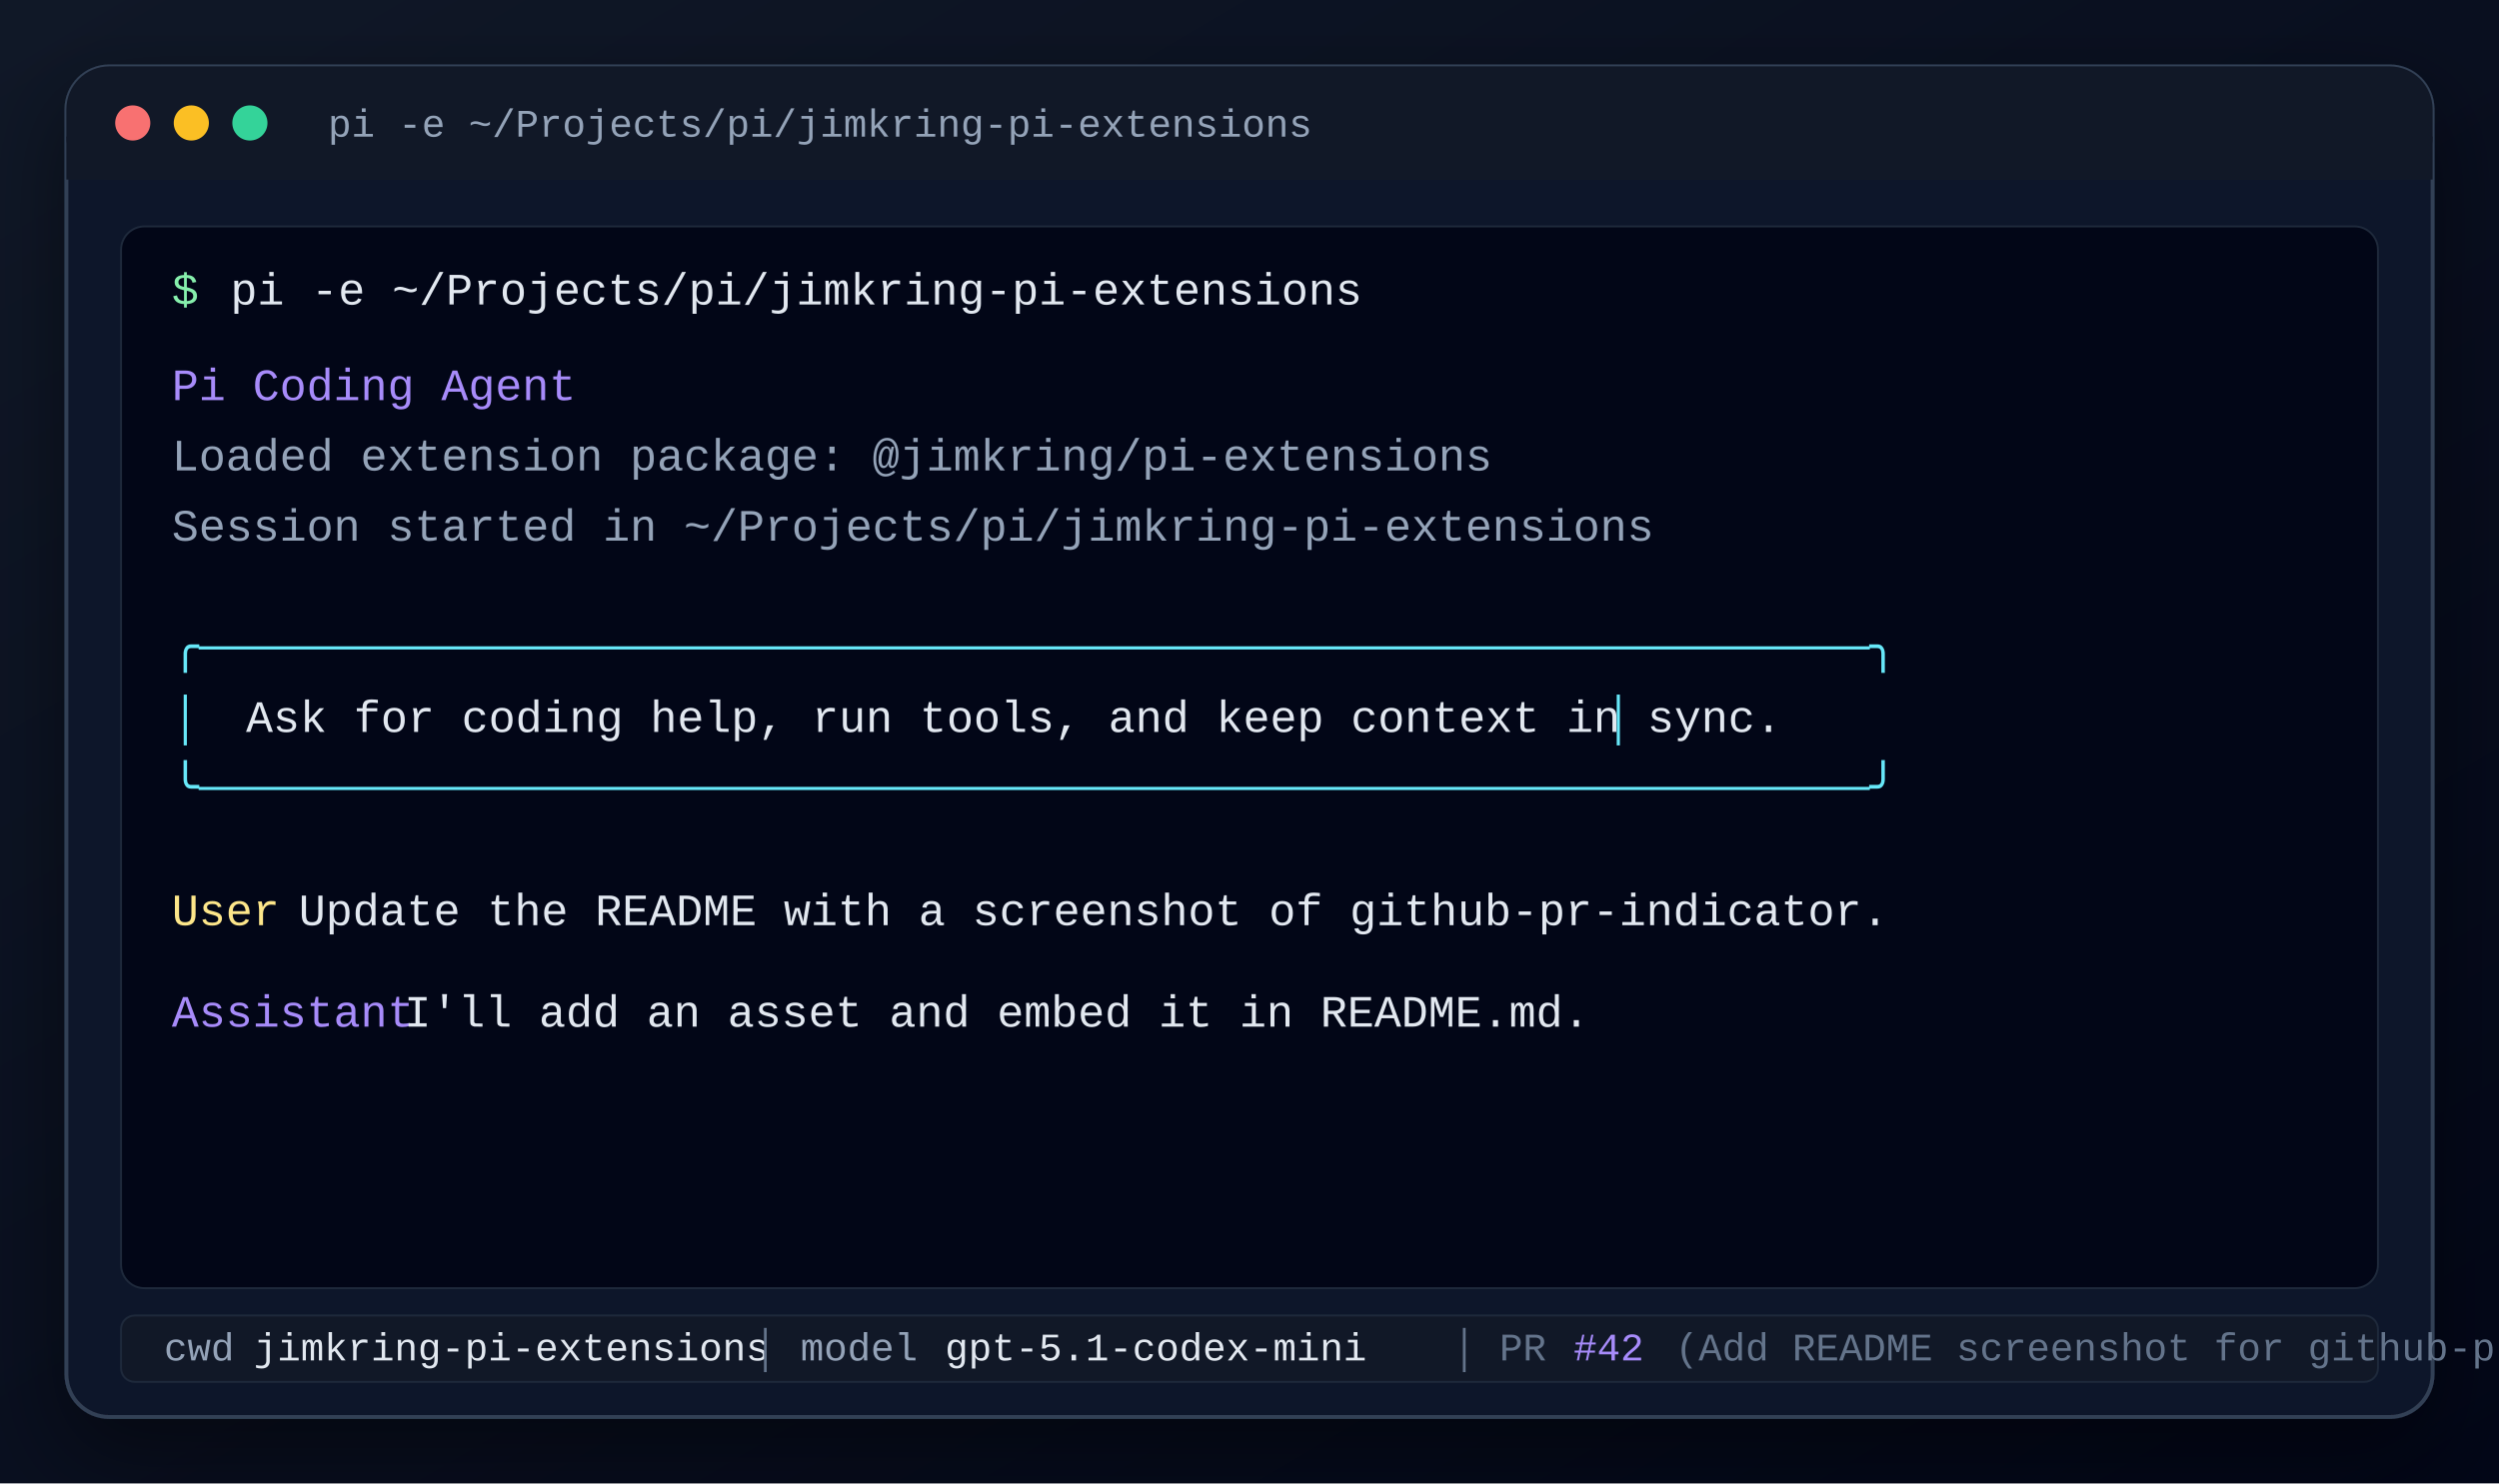
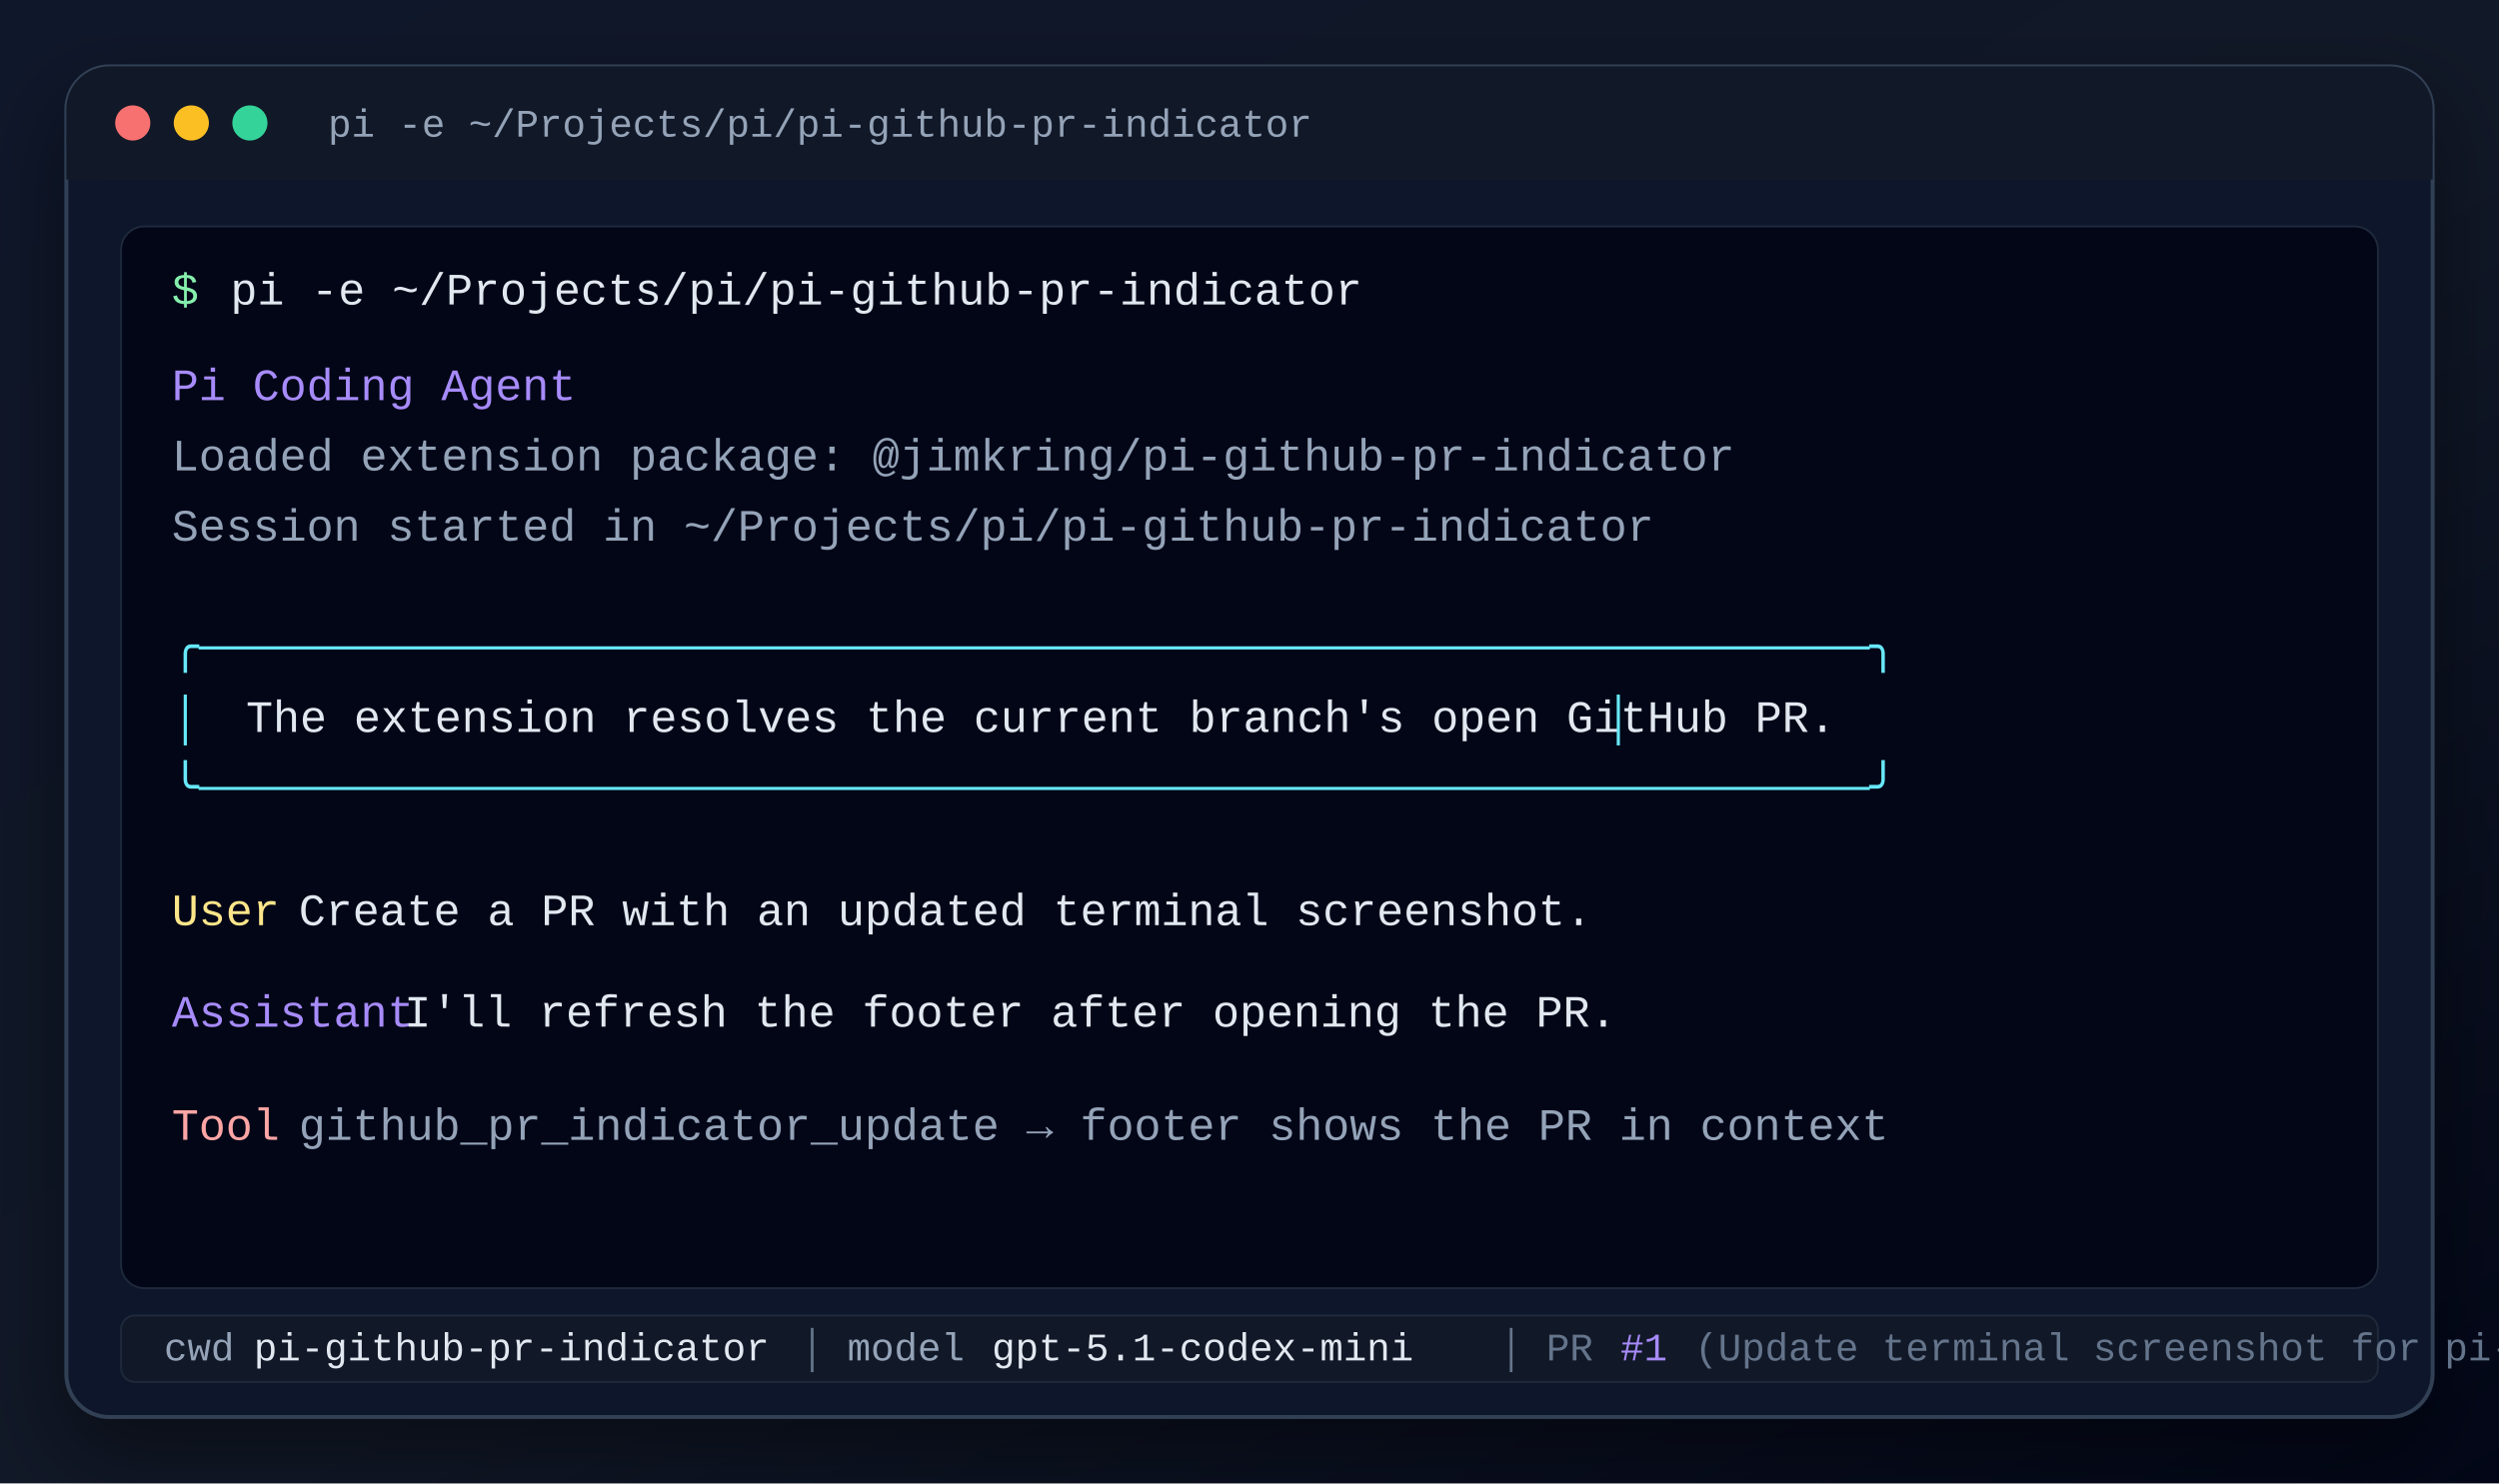
<svg xmlns="http://www.w3.org/2000/svg" width="1280" height="760" viewBox="0 0 1280 760" role="img" aria-labelledby="title desc">
  <defs>
    <linearGradient id="bg" x1="0" x2="1" y1="0" y2="1">
-       <stop offset="0" stop-color="#101827" />
+       <stop offset="0" stop-color="#0f172a" />
+       <stop offset="0.55" stop-color="#111827" />
      <stop offset="1" stop-color="#020617" />
    </linearGradient>
    <filter id="shadow" x="-10%" y="-10%" width="120%" height="120%">
      <feDropShadow dx="0" dy="18" stdDeviation="22" flood-color="#000000" flood-opacity="0.45" />
    </filter>
    <style>
      .mono { font-family: "Cascadia Mono", "SFMono-Regular", Consolas, "Liberation Mono", Menlo, monospace; }
      .small { font-size: 20px; }
      .body { font-size: 23px; }
      .footer { font-size: 20px; }
      .dim { fill: #94a3b8; }
      .muted { fill: #64748b; }
      .text { fill: #e2e8f0; }
      .accent { fill: #a78bfa; }
      .green { fill: #86efac; }
      .cyan { fill: #67e8f9; }
      .yellow { fill: #fde68a; }
+       .red { fill: #fca5a5; }
    </style>
  </defs>
  <rect width="1280" height="760" fill="url(#bg)" />
  <rect x="34" y="34" width="1212" height="692" rx="22" fill="#0f172a" stroke="#334155" stroke-width="2" filter="url(#shadow)" />
  <rect x="34" y="34" width="1212" height="58" rx="22" fill="#111827" />
  <path d="M34 70 H1246 V92 H34 Z" fill="#111827" />
  <circle cx="68" cy="63" r="9" fill="#f87171" />
  <circle cx="98" cy="63" r="9" fill="#fbbf24" />
  <circle cx="128" cy="63" r="9" fill="#34d399" />
-   <text x="168" y="70" class="mono small dim">pi -e ~/Projects/pi/jimkring-pi-extensions</text>
+   <text x="168" y="70" class="mono small dim">pi -e ~/Projects/pi/pi-github-pr-indicator</text>
  <rect x="62" y="116" width="1156" height="544" rx="12" fill="#020617" stroke="#1e293b" />
  <text x="88" y="156" class="mono body green">$</text>
-   <text x="118" y="156" class="mono body text">pi -e ~/Projects/pi/jimkring-pi-extensions</text>
+   <text x="118" y="156" class="mono body text">pi -e ~/Projects/pi/pi-github-pr-indicator</text>
  <text x="88" y="205" class="mono body accent">Pi Coding Agent</text>
-   <text x="88" y="241" class="mono body dim">Loaded extension package: @jimkring/pi-extensions</text>
-   <text x="88" y="277" class="mono body dim">Session started in ~/Projects/pi/jimkring-pi-extensions</text>
+   <text x="88" y="241" class="mono body dim">Loaded extension package: @jimkring/pi-github-pr-indicator</text>
+   <text x="88" y="277" class="mono body dim">Session started in ~/Projects/pi/pi-github-pr-indicator</text>
  <text x="88" y="339" class="mono body cyan">╭──────────────────────────────────────────────────────────────╮</text>
  <text x="88" y="375" class="mono body cyan">│</text>
-   <text x="126" y="375" class="mono body text">Ask for coding help, run tools, and keep context in sync.</text>
+   <text x="126" y="375" class="mono body text">The extension resolves the current branch's open GitHub PR.</text>
  <text x="822" y="375" class="mono body cyan">│</text>
  <text x="88" y="411" class="mono body cyan">╰──────────────────────────────────────────────────────────────╯</text>
  <text x="88" y="474" class="mono body yellow">User</text>
-   <text x="153" y="474" class="mono body text">Update the README with a screenshot of github-pr-indicator.</text>
+   <text x="153" y="474" class="mono body text">Create a PR with an updated terminal screenshot.</text>
  <text x="88" y="526" class="mono body accent">Assistant</text>
-   <text x="207" y="526" class="mono body text">I'll add an asset and embed it in README.md.</text>
+   <text x="207" y="526" class="mono body text">I'll refresh the footer after opening the PR.</text>
+   <text x="88" y="584" class="mono body red">Tool</text>
+   <text x="153" y="584" class="mono body dim">github_pr_indicator_update → footer shows the PR in context</text>
  <rect x="62" y="674" width="1156" height="34" rx="7" fill="#111827" stroke="#1e293b" />
  <text x="84" y="697" class="mono footer dim">cwd</text>
-   <text x="130" y="697" class="mono footer text">jimkring-pi-extensions</text>
-   <text x="386" y="697" class="mono footer muted">│</text>
-   <text x="410" y="697" class="mono footer dim">model</text>
-   <text x="484" y="697" class="mono footer text">gpt-5.1-codex-mini</text>
-   <text x="744" y="697" class="mono footer muted">│</text>
-   <text x="768" y="697" class="mono footer muted">PR</text>
-   <text x="806" y="697" class="mono footer accent">#42</text>
-   <text x="858" y="697" class="mono footer muted">(Add README screenshot for github-pr-indicator)</text>
+   <text x="130" y="697" class="mono footer text">pi-github-pr-indicator</text>
+   <text x="410" y="697" class="mono footer muted">│</text>
+   <text x="434" y="697" class="mono footer dim">model</text>
+   <text x="508" y="697" class="mono footer text">gpt-5.1-codex-mini</text>
+   <text x="768" y="697" class="mono footer muted">│</text>
+   <text x="792" y="697" class="mono footer muted">PR</text>
+   <text x="830" y="697" class="mono footer accent">#1</text>
+   <text x="868" y="697" class="mono footer muted">(Update terminal screenshot for pi-github-pr-indicator)</text>
</svg>
